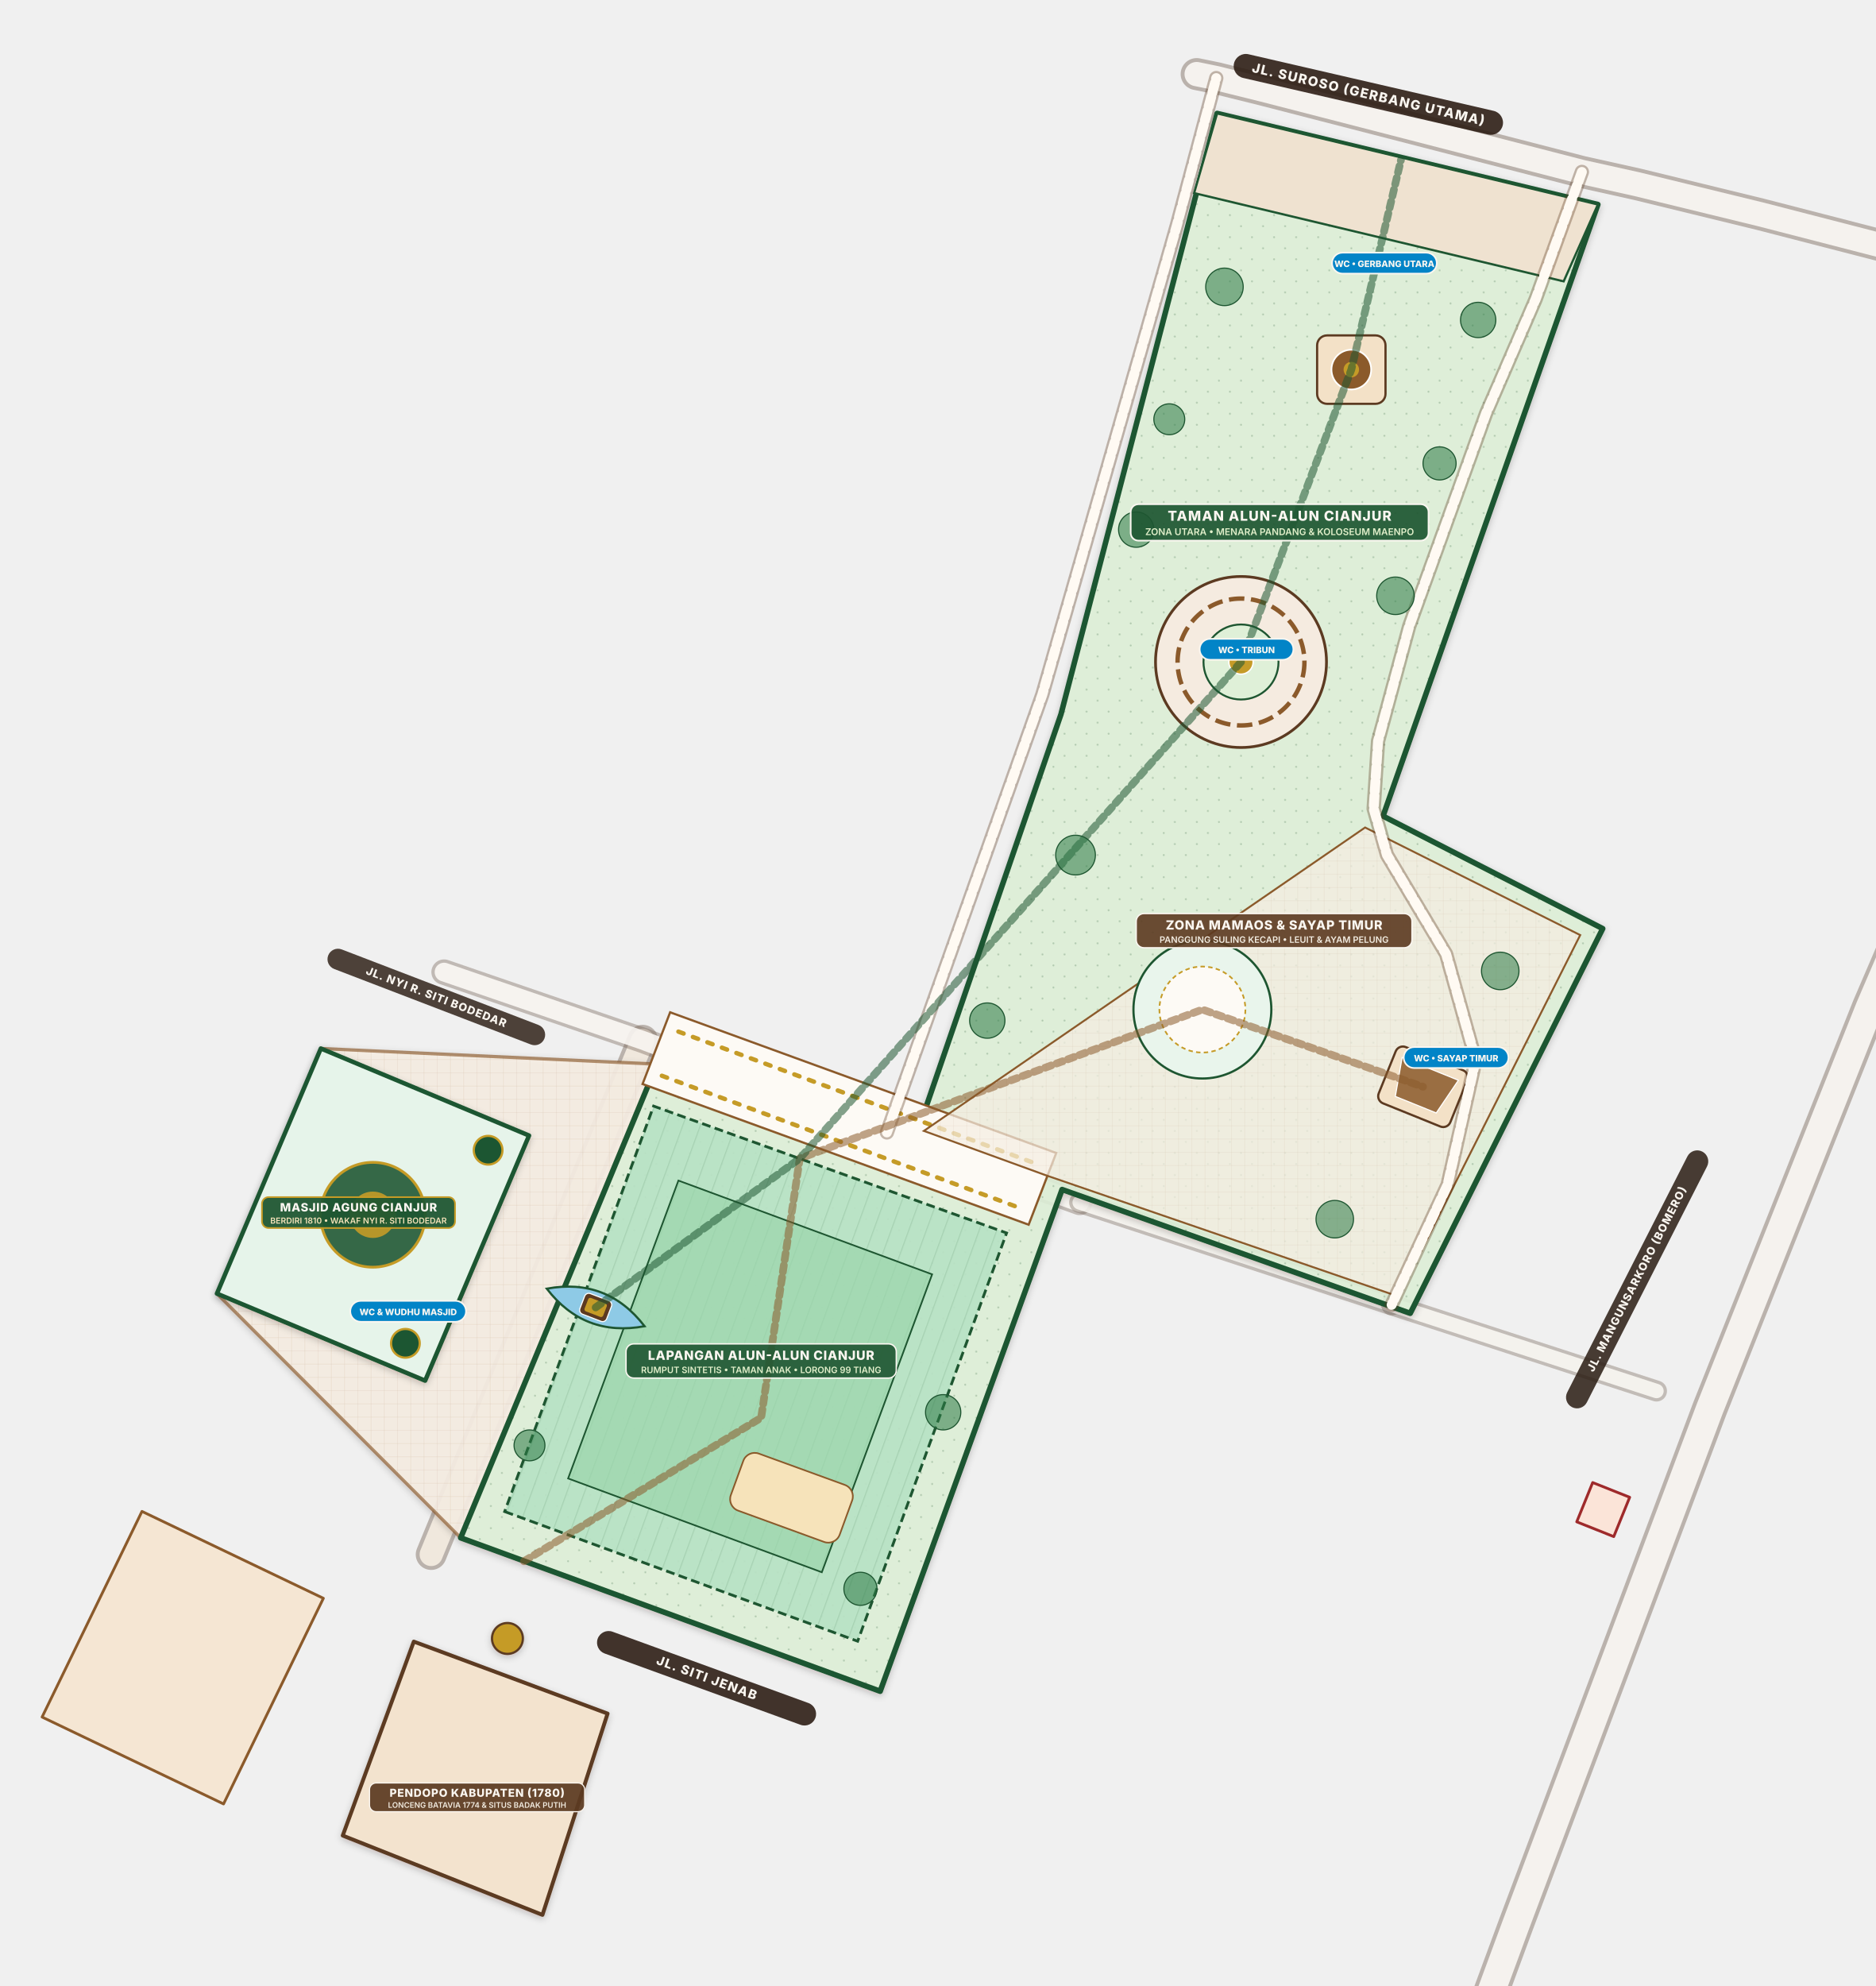
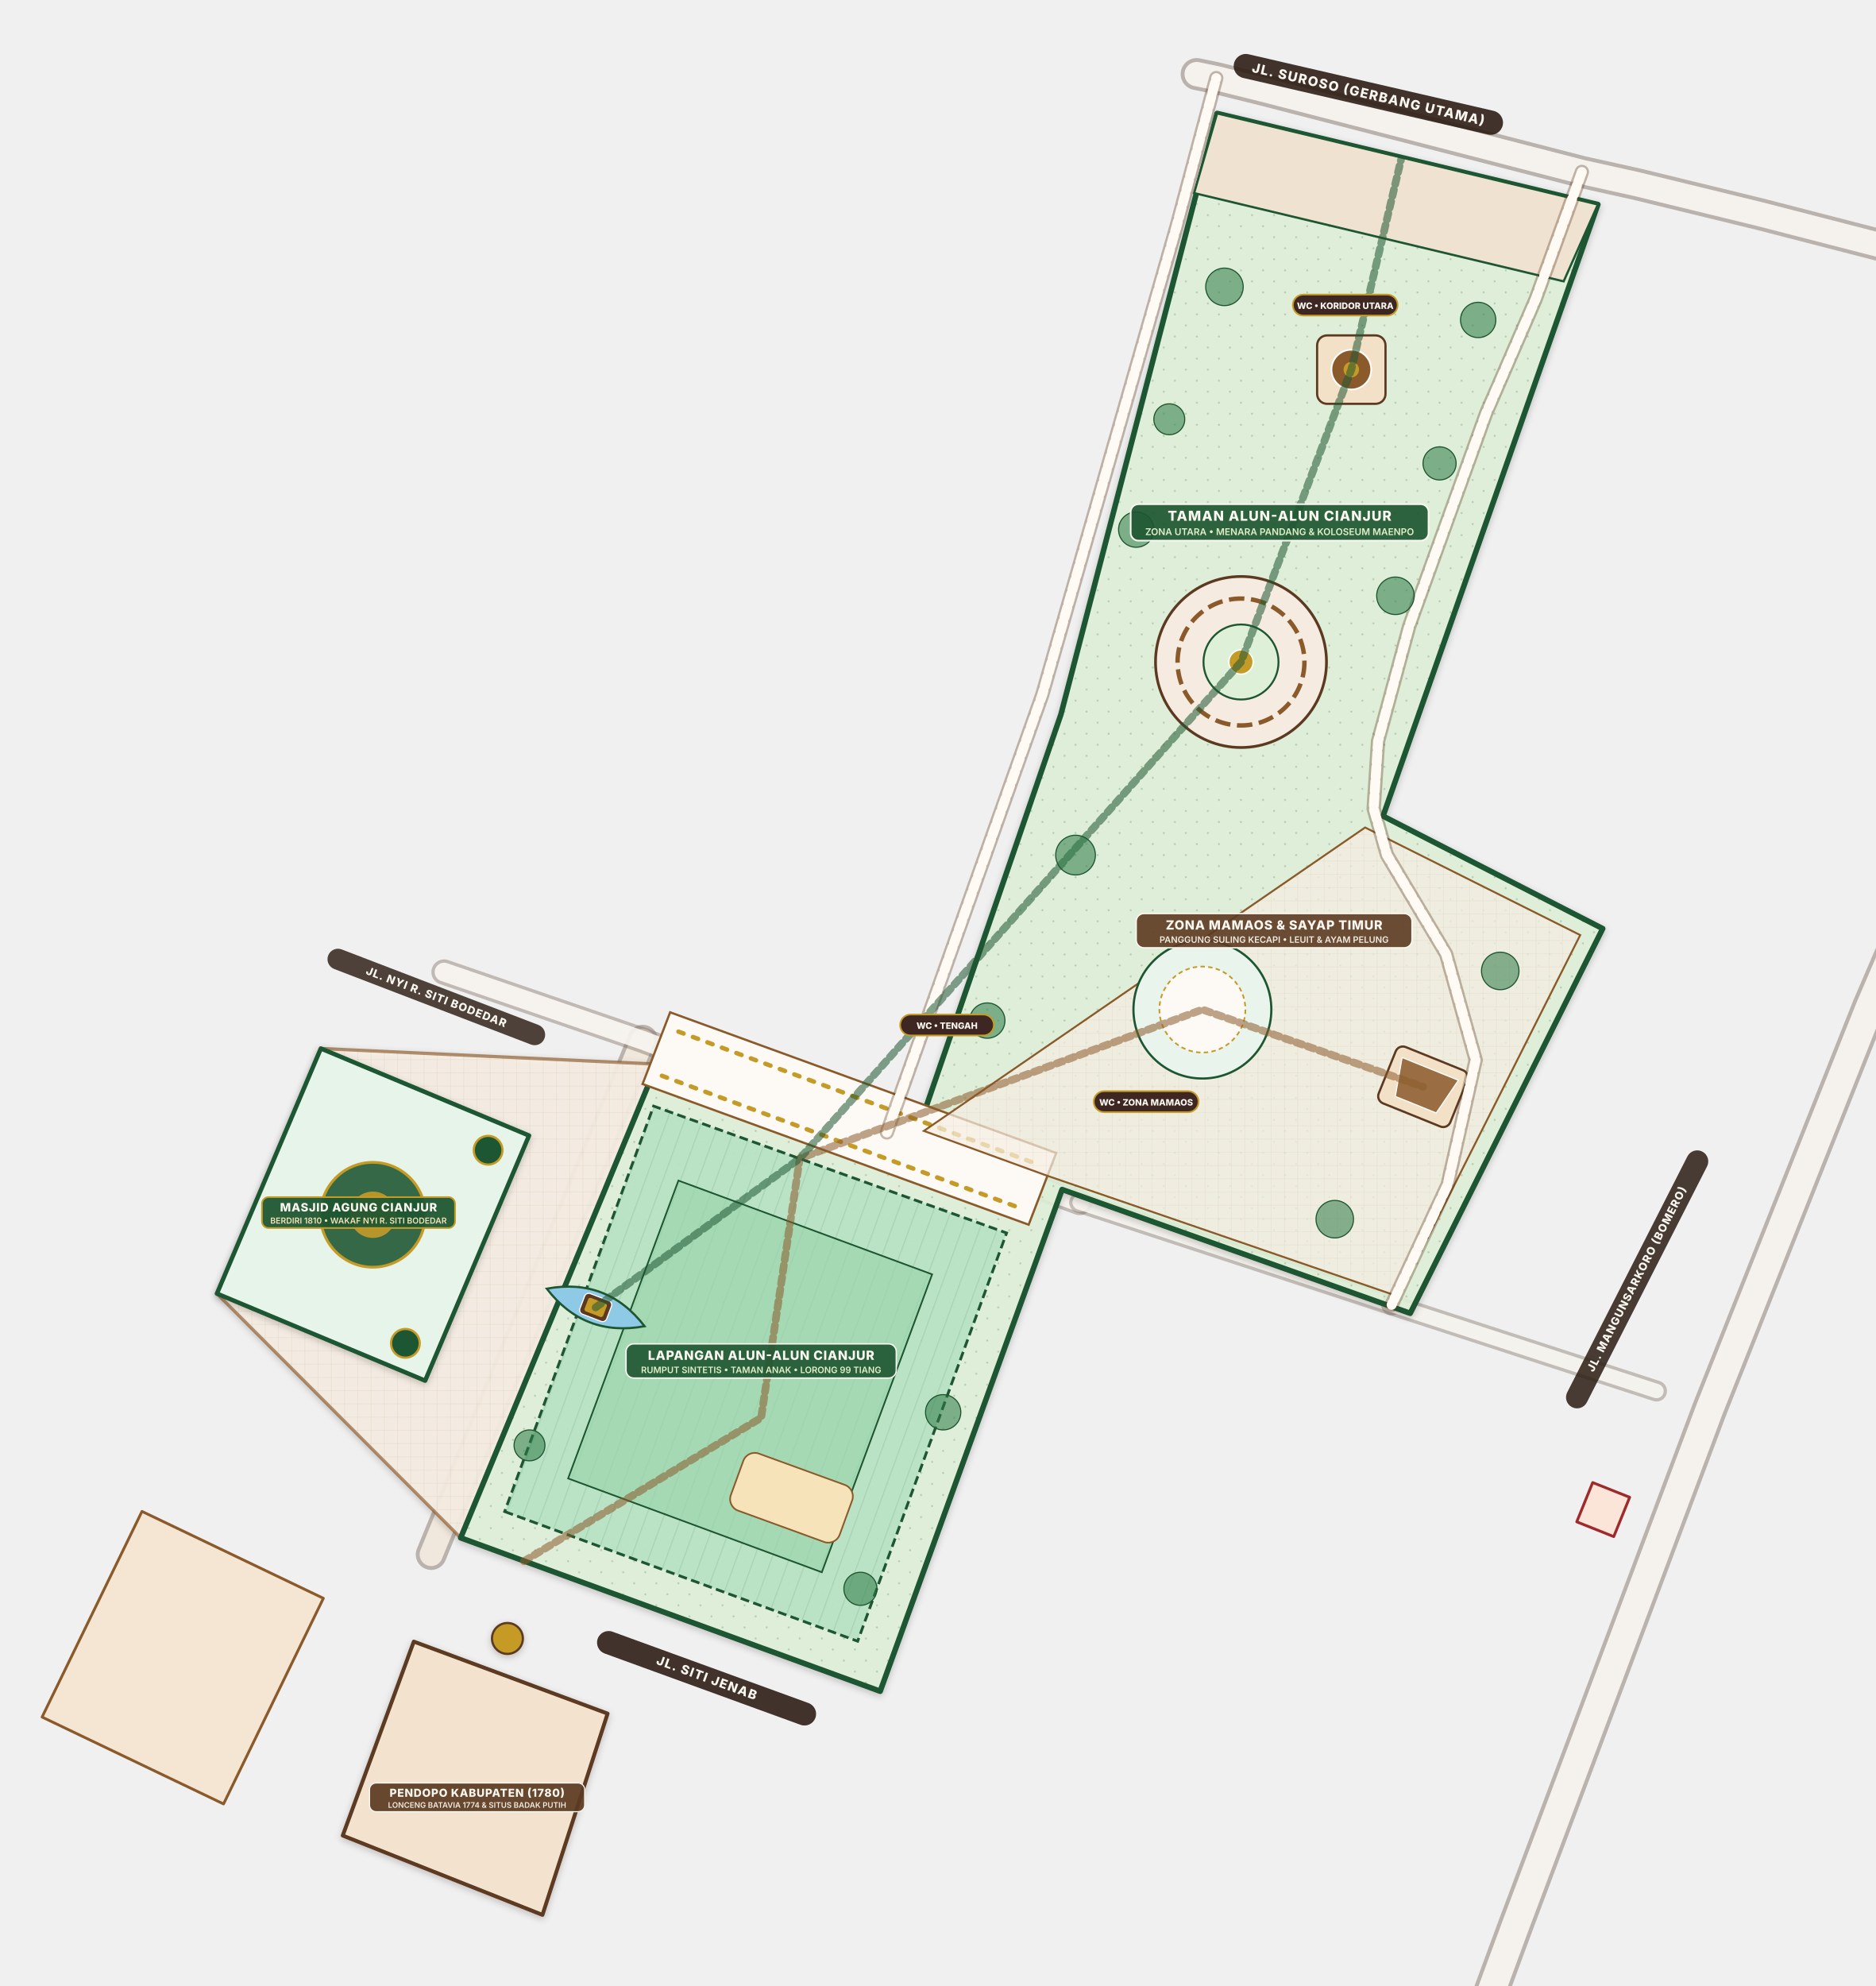
<svg xmlns="http://www.w3.org/2000/svg" viewBox="0 0 3400 3600" width="3400" height="3600">
  <defs>
    <pattern id="grassPattern" width="40" height="40" patternUnits="userSpaceOnUse">
      <rect width="40" height="40" fill="#dff0d8" fill-opacity="0.88" />
      <circle cx="10" cy="10" r="1.8" fill="#1E5631" fill-opacity="0.22" />
      <circle cx="30" cy="30" r="1.8" fill="#1E5631" fill-opacity="0.22" />
    </pattern>
    <pattern id="synthTurf" width="30" height="30" patternUnits="userSpaceOnUse" patternTransform="rotate(20)">
      <rect width="30" height="30" fill="#b8e2c4" fill-opacity="0.92" />
      <line x1="0" y1="0" x2="0" y2="30" stroke="#1E5631" stroke-width="4" stroke-opacity="0.12" />
    </pattern>
    <pattern id="pavingPattern" width="24" height="24" patternUnits="userSpaceOnUse">
      <rect width="24" height="24" fill="#f5ede2" fill-opacity="0.92" />
      <path d="M 24 0 L 0 0 0 24" fill="none" stroke="#8B5A2B" stroke-width="0.9" stroke-opacity="0.22" />
    </pattern>
    <filter id="softShadow" x="-10%" y="-10%" width="120%" height="120%">
      <feDropShadow dx="0" dy="4" stdDeviation="6" flood-color="#2A1B12" flood-opacity="0.22" />
    </filter>
  </defs>
  <g stroke-linecap="round" stroke-linejoin="round" fill="none">
    <polyline points="3873.7,564.4 3191.8,388.5 2967.9,333.9 2868.0,311.7 2402.8,191.7 2290.7,162.8 2205.1,141.6 2169.6,134.3" stroke="#78685a" stroke-width="58" stroke-opacity="0.45" />
    <polyline points="3873.7,564.4 3191.8,388.5 2967.9,333.9 2868.0,311.7 2402.8,191.7 2290.7,162.8 2205.1,141.6 2169.6,134.3" stroke="#fffdf9" stroke-width="44" stroke-opacity="0.85" />
    <polyline points="3873.7,564.4 3694.6,1052.1 3579.3,1365.8 3532.4,1493.5 3389.6,1825.8 3099.8,2553.7 2748.6,3488.3 2446.1,4307.5 2186.4,4992.5 2112.8,5178.3 2062.4,5320.5 2059.1,5327.0 1908.9,5723.7 1789.6,6035.7 1726.7,6184.4 1691.9,6243.6 1576.5,6384.8 1477.9,6462.0" stroke="#78685a" stroke-width="64" stroke-opacity="0.45" />
    <polyline points="3873.7,564.4 3694.6,1052.1 3579.3,1365.8 3532.4,1493.5 3389.6,1825.8 3099.8,2553.7 2748.6,3488.3 2446.1,4307.5 2186.4,4992.5 2112.8,5178.3 2062.4,5320.5 2059.1,5327.0 1908.9,5723.7 1789.6,6035.7 1726.7,6184.4 1691.9,6243.6 1576.5,6384.8 1477.9,6462.0" stroke="#fffdf9" stroke-width="50" stroke-opacity="0.85" />
    <polyline points="1165.2,1885.7 781.8,2817.8" stroke="#78685a" stroke-width="56" stroke-opacity="0.45" />
    <polyline points="1165.2,1885.7 781.8,2817.8" stroke="#f7efe4" stroke-width="42" stroke-opacity="0.88" />
    <polyline points="1957.5,2179.7 1608.0,2052.7 1313.1,1941.5 1278.1,1928.3 1214.4,1904.3 1165.2,1885.7 805.1,1762.1" stroke="#78685a" stroke-width="46" stroke-opacity="0.40" />
    <polyline points="1957.5,2179.7 1608.0,2052.7 1313.1,1941.5 1278.1,1928.3 1214.4,1904.3 1165.2,1885.7 805.1,1762.1" stroke="#fffdf9" stroke-width="34" stroke-opacity="0.85" />
    <polyline points="1957.5,2179.7 2523.1,2365.3" stroke="#78685a" stroke-width="38" stroke-opacity="0.38" />
    <polyline points="1957.5,2179.7 2523.1,2365.3" stroke="#fffdf9" stroke-width="26" stroke-opacity="0.82" />
    <polyline points="2523.1,2365.3 2569.7,2380.4 3003.3,2521.5" stroke="#78685a" stroke-width="38" stroke-opacity="0.38" />
    <polyline points="2523.1,2365.3 2569.7,2380.4 3003.3,2521.5" stroke="#fffdf9" stroke-width="26" stroke-opacity="0.82" />
  </g>
  <g filter="url(#softShadow)">
    <polygon points="581.7,1900.6 1191.1,1929.0 835.2,2787.6 393.3,2344.9" fill="url(#pavingPattern)" stroke="#8B5A2B" stroke-width="6" stroke-opacity="0.65" />
    <polygon points="835.2,2787.6 1595.8,3065.7 1925.6,2156.2 2556.8,2380.6 2905.8,1683.3 2507.5,1479.3 2897.0,370.7 2206.7,205.6 1923.6,1294.8 1647.0,2099.8 1191.1,1929.0 835.2,2787.6" fill="url(#grassPattern)" stroke="#1E5631" stroke-width="10" stroke-linejoin="round" />
  </g>
  <polygon points="915,2740 1555,2975 1825,2235 1185,2005" fill="url(#synthTurf)" stroke="#1E5631" stroke-width="5" stroke-dasharray="16 8" />
  <polygon points="1030,2680 1490,2850 1690,2310 1230,2140" fill="#99d5aa" fill-opacity="0.65" stroke="#1E5631" stroke-width="3" />
  <rect x="1330" y="2660" width="210" height="110" rx="22" transform="rotate(20 1435 2715)" fill="#f6e3ba" stroke="#8B5A2B" stroke-width="3" />
  <g>
    <polygon points="1165,1965 1865,2220 1915,2090 1215,1835" fill="#fdfaf5" stroke="#8B5A2B" stroke-width="4" />
    <line x1="1200" y1="1950" x2="1850" y2="2190" stroke="#C59B27" stroke-width="8" stroke-dasharray="10 18" stroke-linecap="round" />
    <line x1="1230" y1="1870" x2="1880" y2="2110" stroke="#C59B27" stroke-width="8" stroke-dasharray="10 18" stroke-linecap="round" />
  </g>
  <g transform="translate(1080, 2370) rotate(21)">
    <path d="M -95,0 Q 0,-58 95,0 Q 0,58 -95,0 Z" fill="#8ecae6" stroke="#1E5631" stroke-width="4" />
    <rect x="-26" y="-20" width="52" height="40" rx="8" fill="#5C3A21" stroke="#fff" stroke-width="2" />
    <rect x="-18" y="-13" width="36" height="26" rx="4" fill="#C59B27" />
  </g>
  <polygon points="1895,2130 2535,2350 2865,1695 2475,1500 1675,2050" fill="url(#pavingPattern)" fill-opacity="0.78" stroke="#8B5A2B" stroke-width="3.5" />
  <circle cx="2180" cy="1830" r="125" fill="#e9f5ec" stroke="#1E5631" stroke-width="4" />
  <circle cx="2180" cy="1830" r="78" fill="#fdfaf5" stroke="#C59B27" stroke-width="3" stroke-dasharray="8 6" />
  <g transform="translate(2580, 1970) rotate(22)">
    <rect x="-70" y="-55" width="140" height="110" rx="14" fill="#f3e1c7" stroke="#5C3A21" stroke-width="4" />
    <polygon points="-55,-35 55,-35 40,35 -40,35" fill="#8B5A2B" fill-opacity="0.85" stroke="#fff" stroke-width="2" />
  </g>
  <g transform="translate(2250, 1200)">
    <circle cx="0" cy="0" r="155" fill="#f5ebe0" stroke="#5C3A21" stroke-width="5" />
    <circle cx="0" cy="0" r="115" fill="none" stroke="#8B5A2B" stroke-width="8" stroke-dasharray="28 12" />
    <circle cx="0" cy="0" r="68" fill="#dff0d8" stroke="#1E5631" stroke-width="3.5" />
    <circle cx="0" cy="0" r="22" fill="#C59B27" stroke="#fff" stroke-width="2.5" />
  </g>
  <g transform="translate(2450, 670)">
    <rect x="-62" y="-62" width="124" height="124" rx="18" fill="#f3e1c7" stroke="#5C3A21" stroke-width="4" />
    <circle cx="0" cy="0" r="36" fill="#8B5A2B" stroke="#fff" stroke-width="3" />
    <circle cx="0" cy="0" r="14" fill="#C59B27" />
  </g>
  <polygon points="2206.7,205.6 2897.0,370.7 2835,510 2165,350" fill="#efe2d0" stroke="#1E5631" stroke-width="4" />
  <g fill="none" stroke-linecap="round" stroke-linejoin="round">
    <polyline points="1608.0,2052.7 1889.7,1259.4 2133.7,408.5 2205.1,141.6" stroke="#5C3A21" stroke-width="26" stroke-opacity="0.35" />
    <polyline points="1608.0,2052.7 1889.7,1259.4 2133.7,408.5 2205.1,141.6" stroke="#fffaf3" stroke-width="18" stroke-dasharray="18 8" />
    <polyline points="2868.0,311.7 2784.2,542.3 2694.3,749.4 2554.8,1135.6 2498.5,1343.3 2490.5,1465.8 2514.6,1549.7 2621.9,1729.5 2675.5,1921.2 2624.6,2147.6 2523.1,2365.3" stroke="#5C3A21" stroke-width="26" stroke-opacity="0.35" />
    <polyline points="2868.0,311.7 2784.2,542.3 2694.3,749.4 2554.8,1135.6 2498.5,1343.3 2490.5,1465.8 2514.6,1549.7 2621.9,1729.5 2675.5,1921.2 2624.6,2147.6 2523.1,2365.3" stroke="#fffaf3" stroke-width="18" stroke-dasharray="18 8" />
    <polyline points="950,2830 1380,2570 1450,2100 2180,1830 2580,1970" stroke="#8B5A2B" stroke-width="14" stroke-dasharray="12 10" stroke-opacity="0.55" />
    <polyline points="1080,2370 1450,2100 2250,1200 2450,670 2540,290" stroke="#1E5631" stroke-width="14" stroke-dasharray="12 10" stroke-opacity="0.55" />
  </g>
  <g filter="url(#softShadow)">
    <polygon points="393.3,2344.9 581.7,1900.6 959.2,2058.4 770.8,2502.7 393.3,2344.9" fill="#e6f4ea" stroke="#1E5631" stroke-width="8" stroke-linejoin="round" />
    <circle cx="676" cy="2202" r="95" fill="#1E5631" fill-opacity="0.88" stroke="#C59B27" stroke-width="5" />
    <circle cx="676" cy="2202" r="42" fill="#C59B27" fill-opacity="0.9" />
    <circle cx="885" cy="2085" r="26" fill="#1E5631" stroke="#C59B27" stroke-width="4" />
    <circle cx="735" cy="2435" r="26" fill="#1E5631" stroke="#C59B27" stroke-width="4" />
  </g>
  <g filter="url(#softShadow)">
    <polygon points="750.2,2975.7 621.4,3327.3 983.5,3471.1 1101.6,3106.2 750.2,2975.7" fill="#f3e3ce" stroke="#5C3A21" stroke-width="7" stroke-linejoin="round" />
    <circle cx="920" cy="2970" r="28" fill="#C59B27" stroke="#5C3A21" stroke-width="4" />
  </g>
  <polygon points="257.4,2739.7 586.3,2897.2 405.3,3270.0 76.3,3112.5 257.4,2739.7" fill="#f5e6d3" stroke="#8B5A2B" stroke-width="5" stroke-linejoin="round" />
  <polygon points="2887.6,2687.4 2954.7,2714.1 2925.8,2785.4 2858.7,2758.6 2887.6,2687.4" fill="#fbe4d8" stroke="#9E2A2B" stroke-width="5" stroke-linejoin="round" />
  <g fill="#2d7a46" fill-opacity="0.55" stroke="#1E5631" stroke-width="2">
    <circle cx="2060" cy="960" r="32" />
    <circle cx="2120" cy="760" r="28" />
    <circle cx="2220" cy="520" r="34" />
    <circle cx="2680" cy="580" r="32" />
    <circle cx="2610" cy="840" r="30" />
    <circle cx="2530" cy="1080" r="34" />
    <circle cx="1950" cy="1550" r="36" />
    <circle cx="1790" cy="1850" r="32" />
    <circle cx="2720" cy="1760" r="34" />
    <circle cx="2420" cy="2210" r="34" />
    <circle cx="1710" cy="2560" r="32" />
    <circle cx="1560" cy="2880" r="30" />
    <circle cx="960" cy="2620" r="28" />
  </g>
  <g font-family="system-ui, -apple-system, sans-serif" font-weight="800" text-anchor="middle">
    <g transform="translate(2480, 175) rotate(13)">
      <rect x="-250" y="-26" width="500" height="44" rx="22" fill="#2A1B12" fill-opacity="0.88" />
      <text x="0" y="4" fill="#FAF6F0" font-size="24" letter-spacing="2">JL. SUROSO (GERBANG UTAMA)</text>
    </g>
    <g transform="translate(1280, 3045) rotate(20)">
      <rect x="-210" y="-24" width="420" height="42" rx="21" fill="#2A1B12" fill-opacity="0.88" />
      <text x="0" y="4" fill="#FAF6F0" font-size="23" letter-spacing="2">JL. SITI JENAB</text>
    </g>
    <g transform="translate(790, 1810) rotate(21)">
      <rect x="-210" y="-22" width="420" height="38" rx="19" fill="#2A1B12" fill-opacity="0.82" />
      <text x="0" y="4" fill="#FAF6F0" font-size="20" letter-spacing="1.5">JL. NYI R. SITI BODEDAR</text>
    </g>
    <g transform="translate(2970, 2320) rotate(-63)">
      <rect x="-260" y="-22" width="520" height="40" rx="20" fill="#2A1B12" fill-opacity="0.85" />
      <text x="0" y="4" fill="#FAF6F0" font-size="20" letter-spacing="1.5">JL. MANGUNSARKORO (BOMERO)</text>
    </g>
    <g transform="translate(2320, 950)">
      <rect x="-270" y="-36" width="540" height="66" rx="14" fill="#1E5631" fill-opacity="0.92" stroke="#FAF6F0" stroke-width="3" />
      <text x="0" y="-6" fill="#FAF6F0" font-size="25" letter-spacing="1.5">TAMAN ALUN-ALUN CIANJUR</text>
      <text x="0" y="20" fill="#e2f0cb" font-size="17" font-weight="600">ZONA UTARA • MENARA PANDANG &amp; KOLOSEUM MAENPO</text>
    </g>
    <g transform="translate(2310, 1690)">
      <rect x="-250" y="-34" width="500" height="62" rx="14" fill="#5C3A21" fill-opacity="0.90" stroke="#FAF6F0" stroke-width="2.5" />
      <text x="0" y="-5" fill="#FAF6F0" font-size="23" letter-spacing="1">ZONA MAMAOS &amp; SAYAP TIMUR</text>
      <text x="0" y="19" fill="#F3EDE2" font-size="16" font-weight="600">PANGGUNG SULING KECAPI • LEUIT &amp; AYAM PELUNG</text>
    </g>
    <g transform="translate(1380, 2470)">
      <rect x="-245" y="-34" width="490" height="62" rx="14" fill="#1E5631" fill-opacity="0.90" stroke="#FAF6F0" stroke-width="2.5" />
      <text x="0" y="-5" fill="#FAF6F0" font-size="23" letter-spacing="1">LAPANGAN ALUN-ALUN CIANJUR</text>
      <text x="0" y="19" fill="#e2f0cb" font-size="16" font-weight="600">RUMPUT SINTETIS • TAMAN ANAK • LORONG 99 TIANG</text>
    </g>
    <g transform="translate(650, 2200)">
      <rect x="-175" y="-30" width="350" height="56" rx="12" fill="#1E5631" fill-opacity="0.94" stroke="#C59B27" stroke-width="3" />
      <text x="0" y="-4" fill="#FAF6F0" font-size="21" letter-spacing="1">MASJID AGUNG CIANJUR</text>
      <text x="0" y="18" fill="#f6e3ba" font-size="15" font-weight="600">BERDIRI 1810 • WAKAF NYI R. SITI BODEDAR</text>
    </g>
    <g transform="translate(865, 3260)">
      <rect x="-195" y="-28" width="390" height="52" rx="12" fill="#5C3A21" fill-opacity="0.92" stroke="#FAF6F0" stroke-width="2" />
      <text x="0" y="-3" fill="#FAF6F0" font-size="20" letter-spacing="1">PENDOPO KABUPATEN (1780)</text>
      <text x="0" y="17" fill="#F3EDE2" font-size="14" font-weight="600">LONCENG BATAVIA 1774 &amp; SITUS BADAK PUTIH</text>
    </g>
-     <g transform="translate(2260, 1180)">
-       <rect x="-85" y="-22" width="170" height="38" rx="19" fill="#0284c7" stroke="#FAF6F0" stroke-width="3" />
-       <text x="0" y="4" fill="#FAF6F0" font-size="16" font-weight="800">WC • TRIBUN</text>
+     <g transform="translate(1717, 1861)">
+       <rect x="-85" y="-22" width="170" height="38" rx="19" fill="#3E2723" stroke="#C59B27" stroke-width="3" />
+       <text x="0" y="4" fill="#FAF6F0" font-size="16" font-weight="800">WC • TENGAH</text>
    </g>
-     <g transform="translate(740, 2380)">
-       <rect x="-105" y="-22" width="210" height="38" rx="19" fill="#0284c7" stroke="#FAF6F0" stroke-width="3" />
-       <text x="0" y="4" fill="#FAF6F0" font-size="16" font-weight="800">WC &amp; WUDHU MASJID</text>
+     <g transform="translate(2078, 2000)">
+       <rect x="-95" y="-22" width="190" height="38" rx="19" fill="#3E2723" stroke="#C59B27" stroke-width="3" />
+       <text x="0" y="4" fill="#FAF6F0" font-size="16" font-weight="800">WC • ZONA MAMAOS</text>
    </g>
-     <g transform="translate(2510, 480)">
-       <rect x="-95" y="-22" width="190" height="38" rx="19" fill="#0284c7" stroke="#FAF6F0" stroke-width="3" />
-       <text x="0" y="4" fill="#FAF6F0" font-size="16" font-weight="800">WC • GERBANG UTARA</text>
-     </g>
-     <g transform="translate(2640, 1920)">
-       <rect x="-95" y="-22" width="190" height="38" rx="19" fill="#0284c7" stroke="#FAF6F0" stroke-width="3" />
-       <text x="0" y="4" fill="#FAF6F0" font-size="16" font-weight="800">WC • SAYAP TIMUR</text>
+     <g transform="translate(2439, 556)">
+       <rect x="-95" y="-22" width="190" height="38" rx="19" fill="#3E2723" stroke="#C59B27" stroke-width="3" />
+       <text x="0" y="4" fill="#FAF6F0" font-size="16" font-weight="800">WC • KORIDOR UTARA</text>
    </g>
  </g>
</svg>
